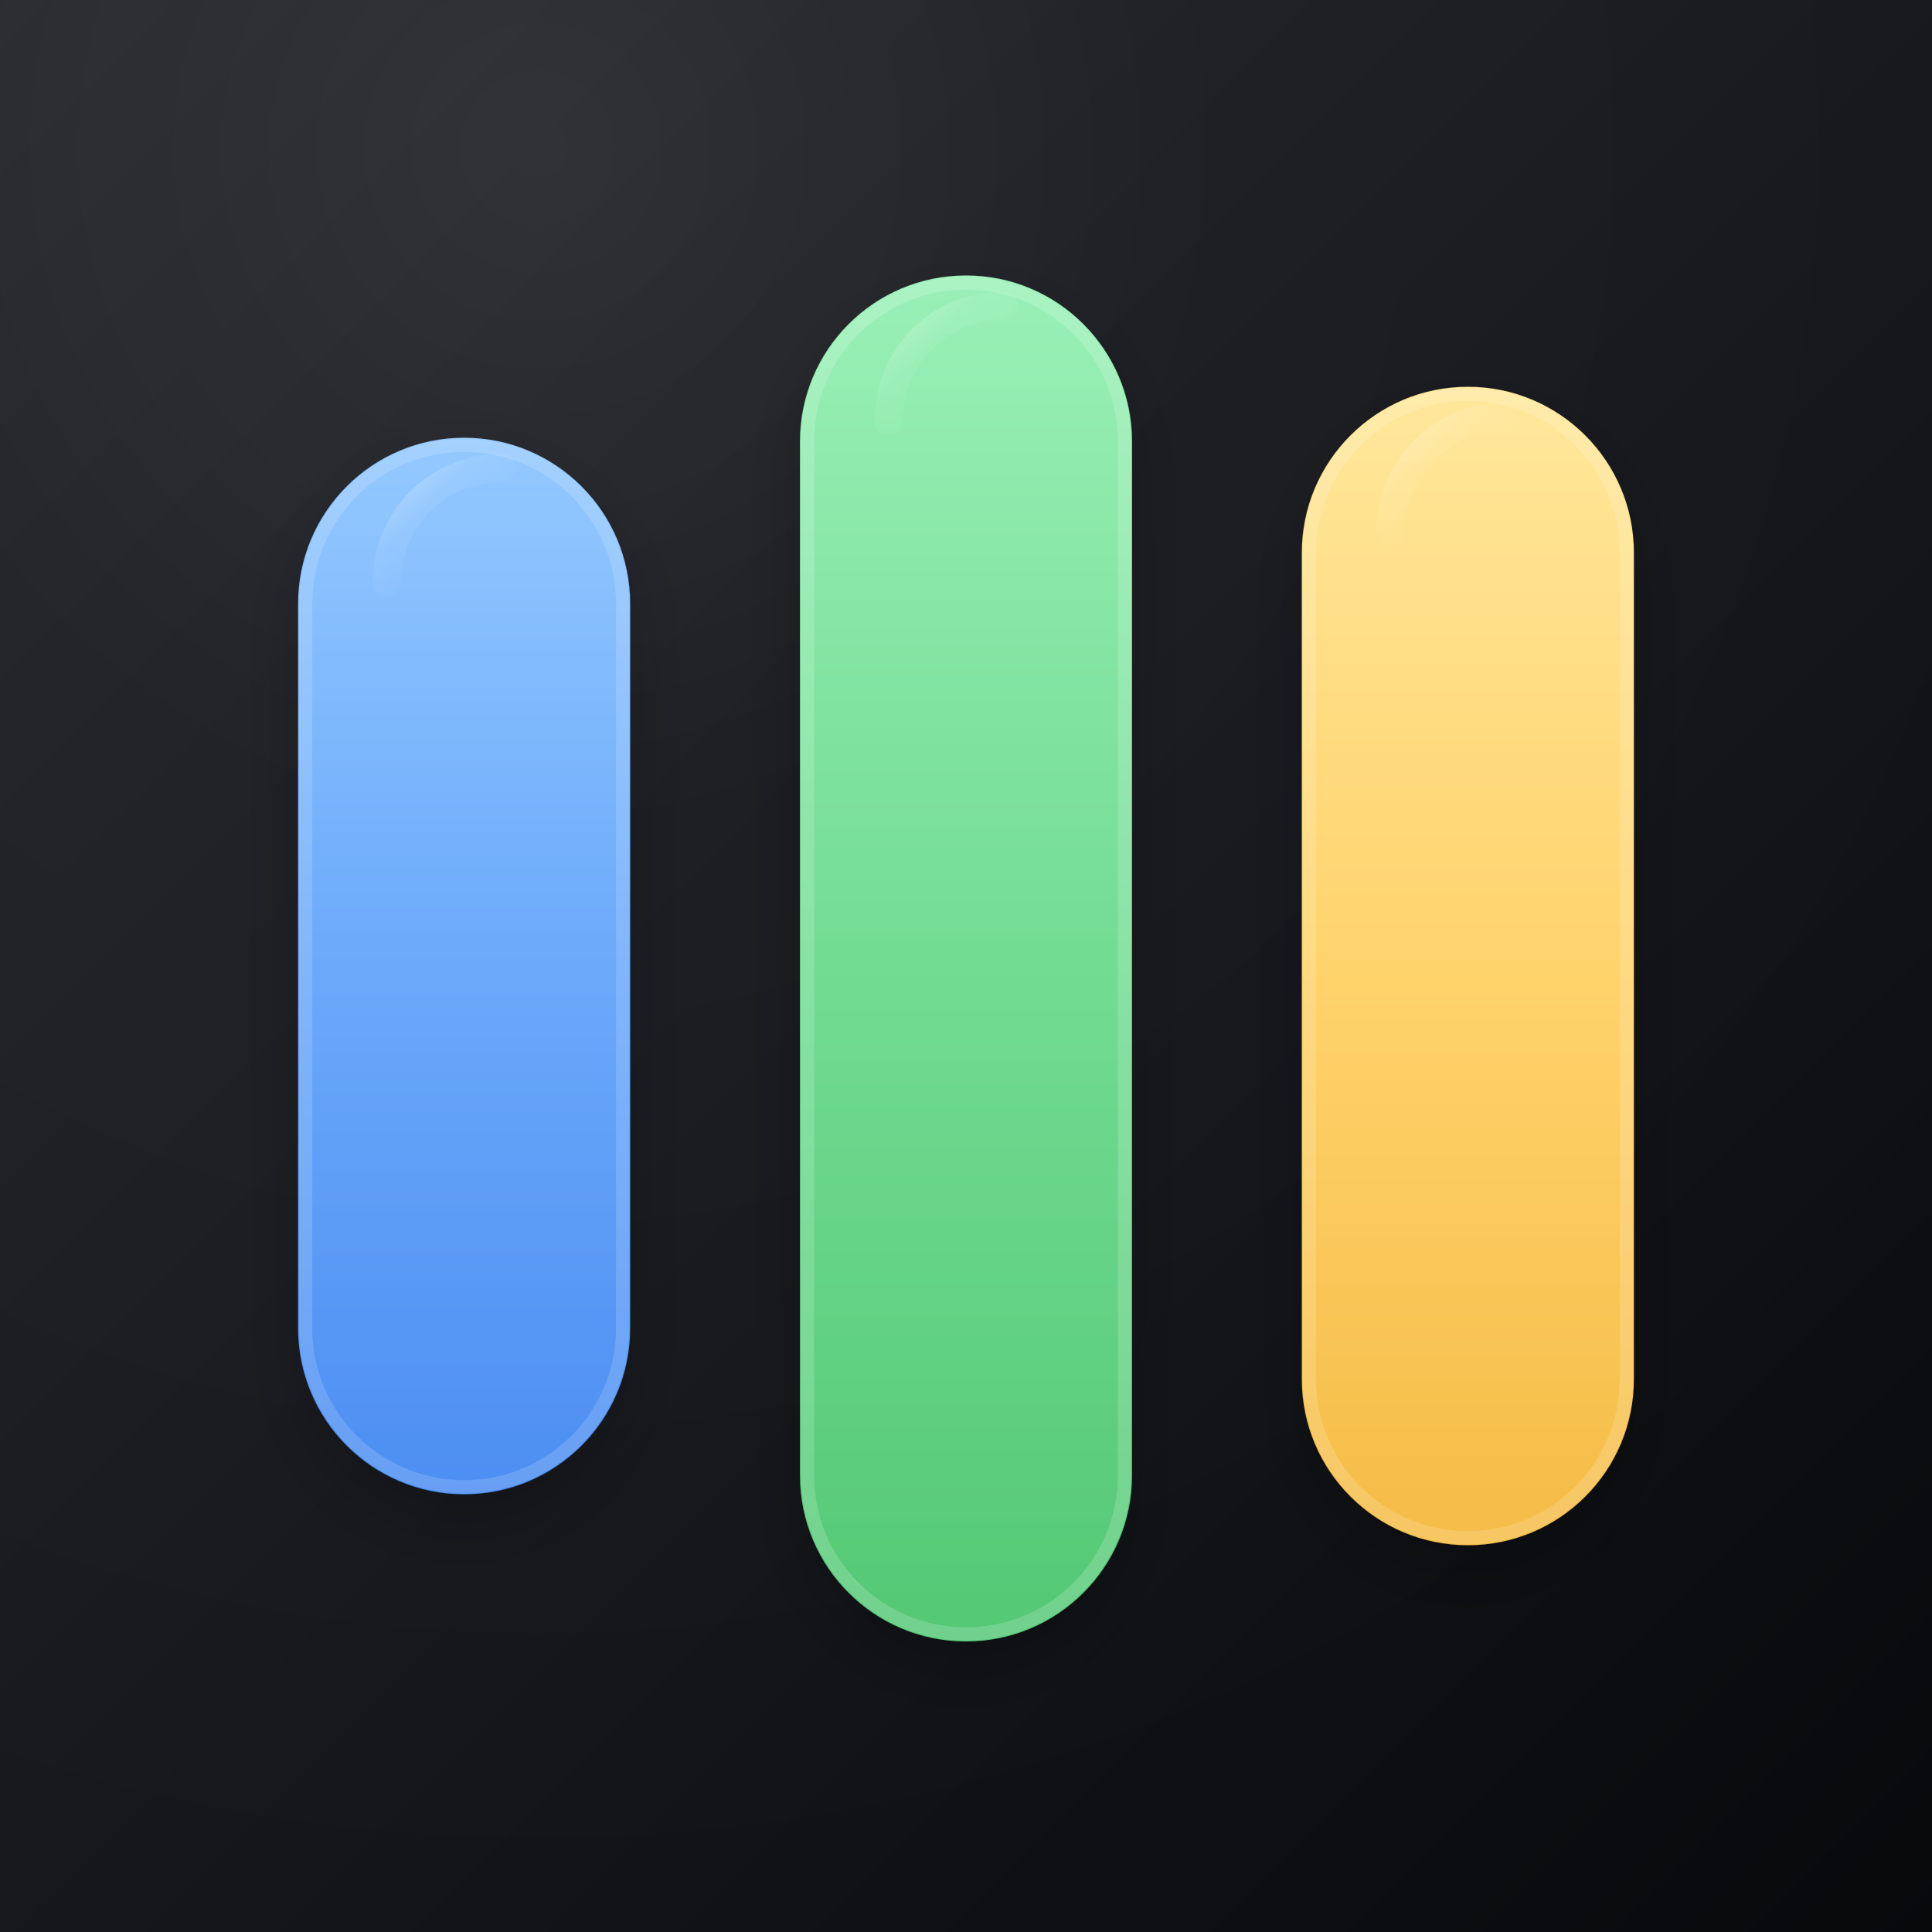
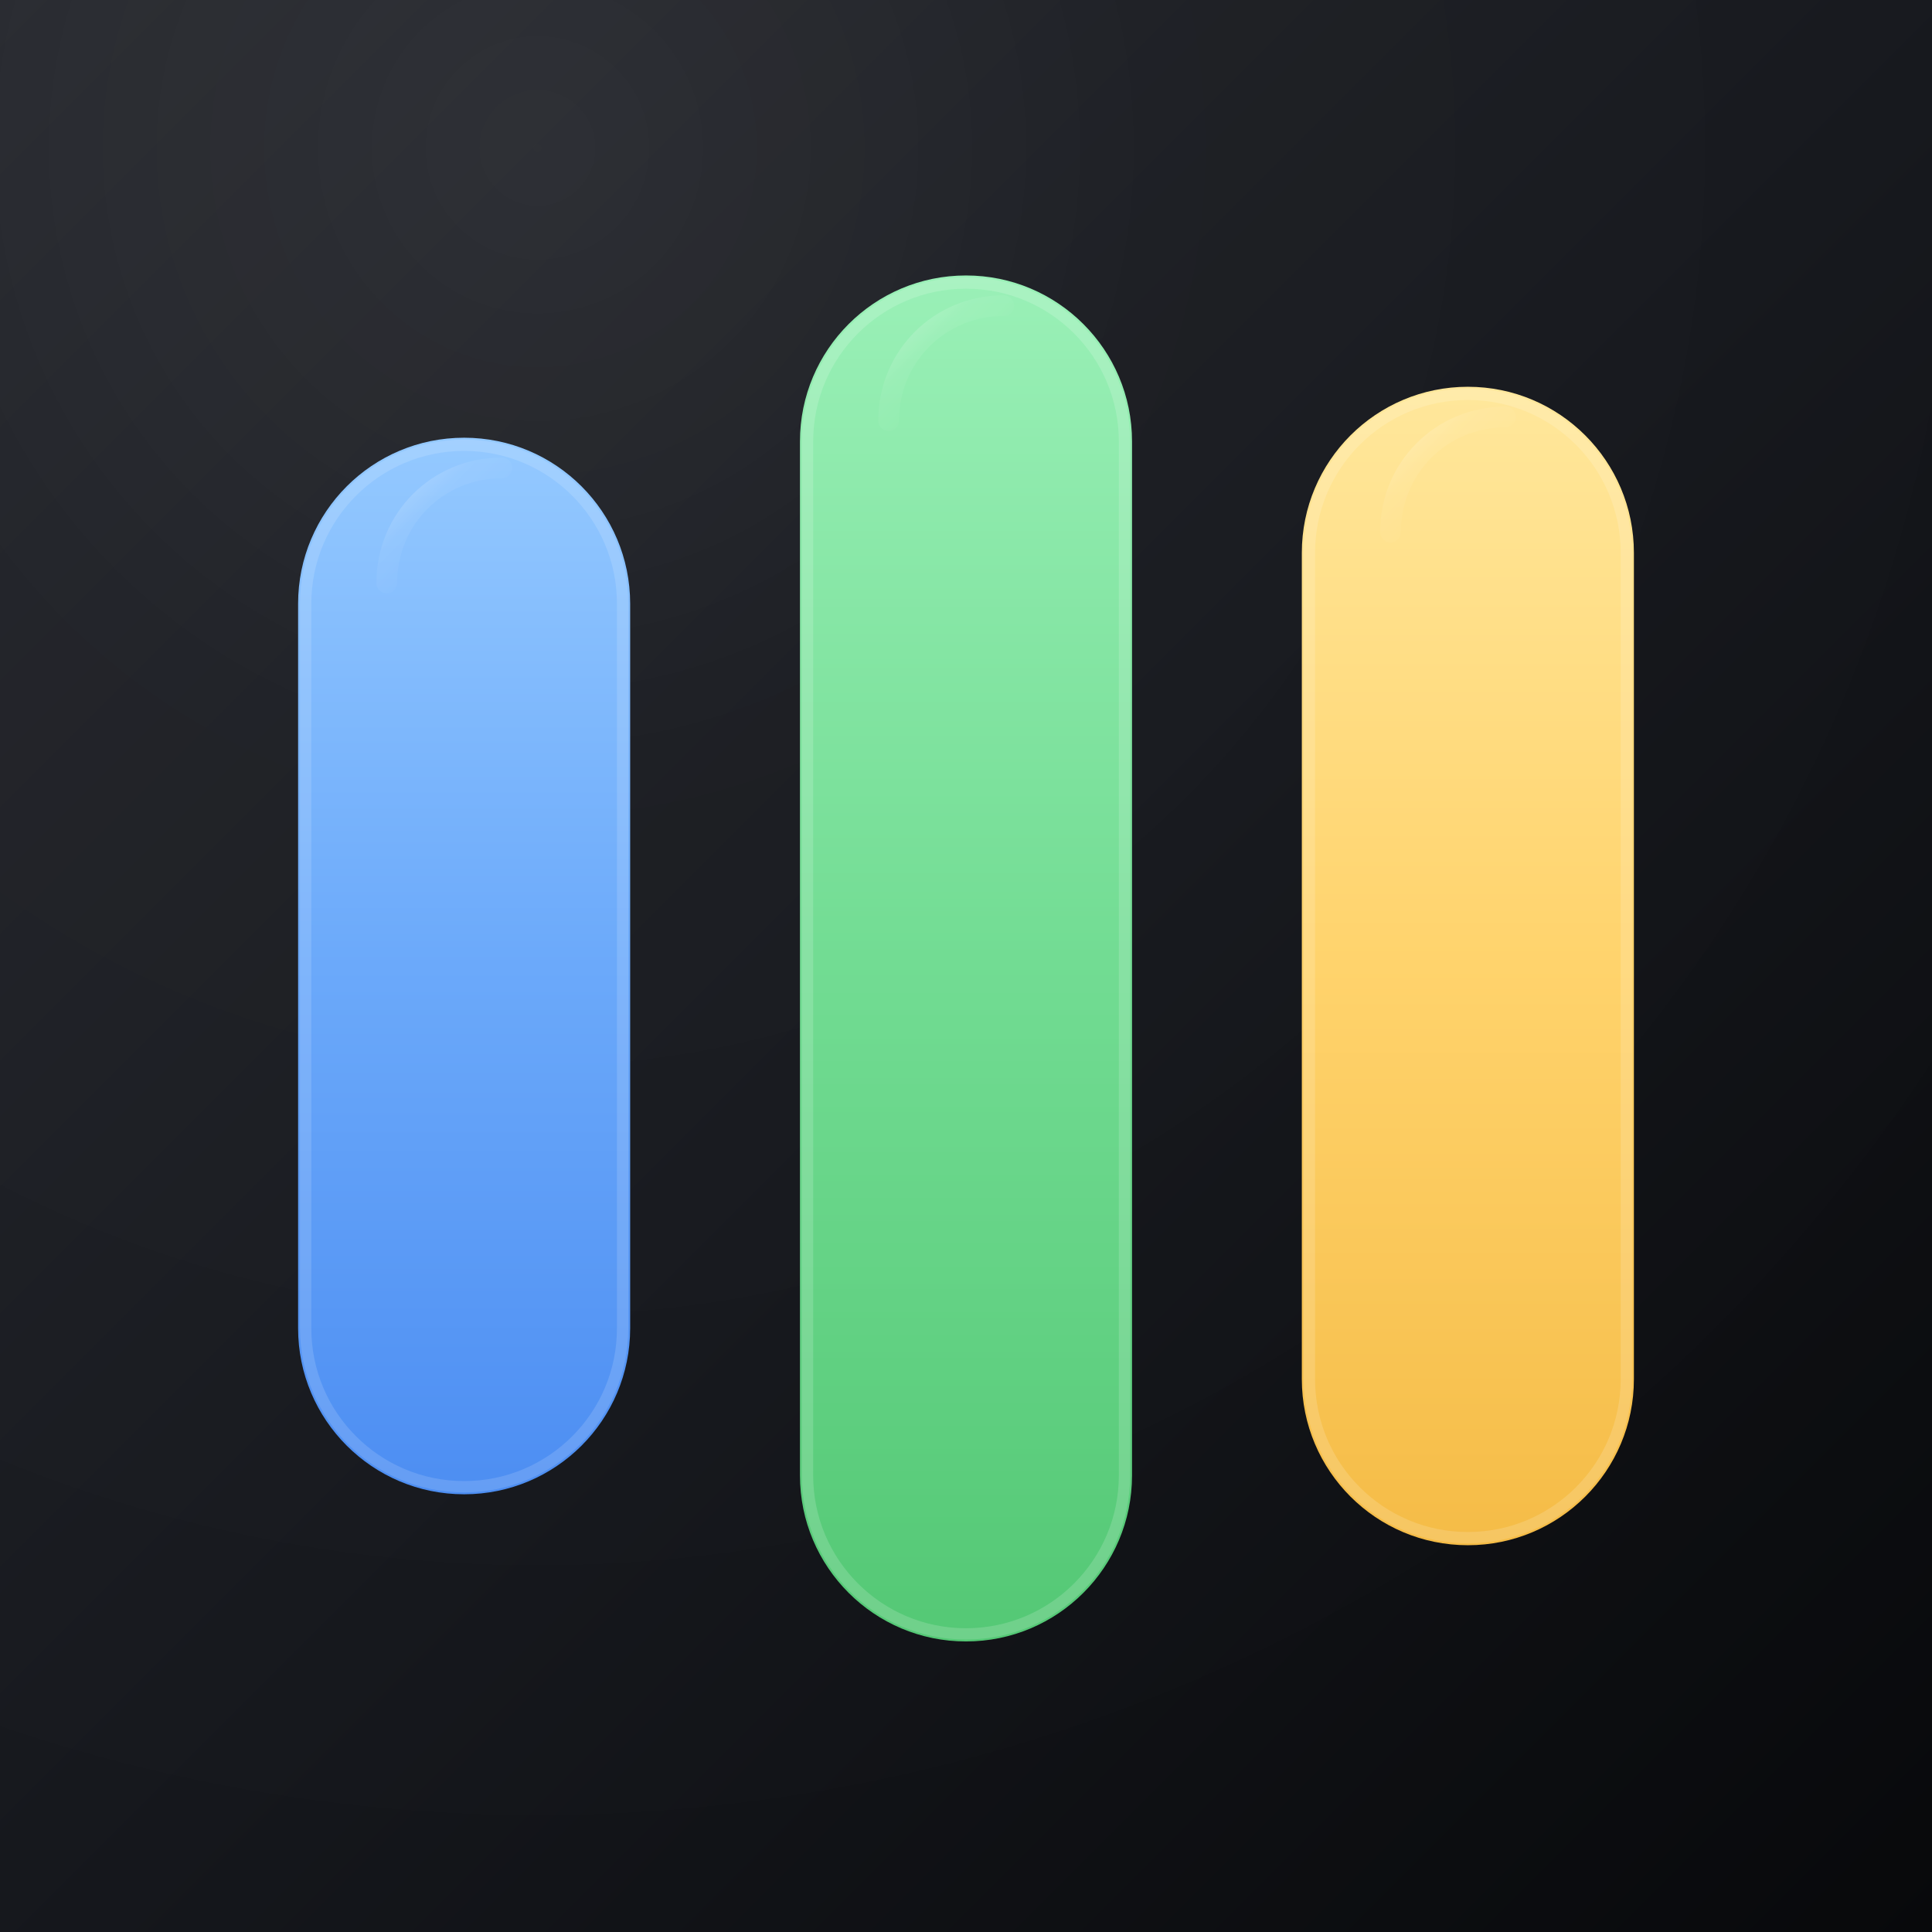
- <svg xmlns="http://www.w3.org/2000/svg" viewBox="0 0 1024 1024" role="img" aria-label="Chrometry">
+ <svg xmlns="http://www.w3.org/2000/svg" viewBox="0 0 1024 1024" role="img" aria-label="Chrometry" shape-rendering="geometricPrecision">
  <defs>
    <linearGradient id="bg" x1="0" y1="0" x2="1" y2="1">
      <stop offset="0" stop-color="#25272D" />
      <stop offset="0.52" stop-color="#15171C" />
      <stop offset="1" stop-color="#08090B" />
    </linearGradient>
    <radialGradient id="bgSheen" cx="0.28" cy="0.08" r="0.92">
-       <stop offset="0" stop-color="#FFFFFF" stop-opacity=".075" />
-       <stop offset=".36" stop-color="#FFFFFF" stop-opacity=".022" />
+       <stop offset="0" stop-color="#FFFFFF" stop-opacity=".065" />
+       <stop offset=".36" stop-color="#FFFFFF" stop-opacity=".018" />
      <stop offset="1" stop-color="#FFFFFF" stop-opacity="0" />
    </radialGradient>
    <linearGradient id="blue" x1="0" y1="0" x2="0" y2="1">
      <stop offset="0" stop-color="#94C9FF" />
      <stop offset=".5" stop-color="#6BA9FA" />
      <stop offset="1" stop-color="#4D8EF2" />
    </linearGradient>
    <linearGradient id="green" x1="0" y1="0" x2="0" y2="1">
      <stop offset="0" stop-color="#9AF0B7" />
      <stop offset=".5" stop-color="#72DC93" />
      <stop offset="1" stop-color="#54C875" />
    </linearGradient>
    <linearGradient id="gold" x1="0" y1="0" x2="0" y2="1">
      <stop offset="0" stop-color="#FFE79B" />
      <stop offset=".5" stop-color="#FFD36C" />
      <stop offset="1" stop-color="#F5BC47" />
    </linearGradient>
    <linearGradient id="edgeSpec" x1="0" y1="0" x2="1" y2="1">
-       <stop offset="0" stop-color="#FFFFFF" stop-opacity=".52" />
-       <stop offset=".13" stop-color="#FFFFFF" stop-opacity=".24" />
-       <stop offset=".34" stop-color="#FFFFFF" stop-opacity=".075" />
-       <stop offset=".62" stop-color="#FFFFFF" stop-opacity=".018" />
+       <stop offset="0" stop-color="#FFFFFF" stop-opacity=".48" />
+       <stop offset=".14" stop-color="#FFFFFF" stop-opacity=".21" />
+       <stop offset=".34" stop-color="#FFFFFF" stop-opacity=".065" />
+       <stop offset=".62" stop-color="#FFFFFF" stop-opacity=".012" />
      <stop offset="1" stop-color="#FFFFFF" stop-opacity="0" />
    </linearGradient>
-     <filter id="barShadow" x="-40%" y="-20%" width="180%" height="160%">
-       <feDropShadow dx="0" dy="17" stdDeviation="18" flood-color="#000000" flood-opacity=".20" />
-     </filter>
  </defs>
  <rect width="1024" height="1024" fill="url(#bg)" />
  <rect width="1024" height="1024" fill="url(#bgSheen)" />
-   <g filter="url(#barShadow)">
-     <g>
-       <rect x="158" y="232" width="176" height="560" rx="88" fill="url(#blue)" />
-       <rect x="162" y="236" width="168" height="552" rx="84" fill="none" stroke="#FFFFFF" stroke-opacity=".15" stroke-width="7" />
-       <path d="M205 309c0-34 27-61 61-61" fill="none" stroke="url(#edgeSpec)" stroke-width="15" stroke-linecap="round" />
-     </g>
-     <g>
-       <rect x="424" y="146" width="176" height="724" rx="88" fill="url(#green)" />
-       <rect x="428" y="150" width="168" height="716" rx="84" fill="none" stroke="#FFFFFF" stroke-opacity=".17" stroke-width="7" />
-       <path d="M471 223c0-34 27-61 61-61" fill="none" stroke="url(#edgeSpec)" stroke-width="15" stroke-linecap="round" />
-     </g>
-     <g>
-       <rect x="690" y="205" width="176" height="614" rx="88" fill="url(#gold)" />
-       <rect x="694" y="209" width="168" height="606" rx="84" fill="none" stroke="#FFFFFF" stroke-opacity=".16" stroke-width="7" />
-       <path d="M737 282c0-34 27-61 61-61" fill="none" stroke="url(#edgeSpec)" stroke-width="15" stroke-linecap="round" />
-     </g>
+   <g>
+     <rect x="158" y="232" width="176" height="560" rx="88" fill="url(#blue)" />
+     <rect x="162" y="236" width="168" height="552" rx="84" fill="none" stroke="#FFFFFF" stroke-opacity=".14" stroke-width="6" />
+     <path d="M205 309c0-34 27-61 61-61" fill="none" stroke="url(#edgeSpec)" stroke-width="11" stroke-linecap="round" />
+   </g>
+   <g>
+     <rect x="424" y="146" width="176" height="724" rx="88" fill="url(#green)" />
+     <rect x="428" y="150" width="168" height="716" rx="84" fill="none" stroke="#FFFFFF" stroke-opacity=".16" stroke-width="6" />
+     <path d="M471 223c0-34 27-61 61-61" fill="none" stroke="url(#edgeSpec)" stroke-width="11" stroke-linecap="round" />
+   </g>
+   <g>
+     <rect x="690" y="205" width="176" height="614" rx="88" fill="url(#gold)" />
+     <rect x="694" y="209" width="168" height="606" rx="84" fill="none" stroke="#FFFFFF" stroke-opacity=".15" stroke-width="6" />
+     <path d="M737 282c0-34 27-61 61-61" fill="none" stroke="url(#edgeSpec)" stroke-width="11" stroke-linecap="round" />
  </g>
</svg>
